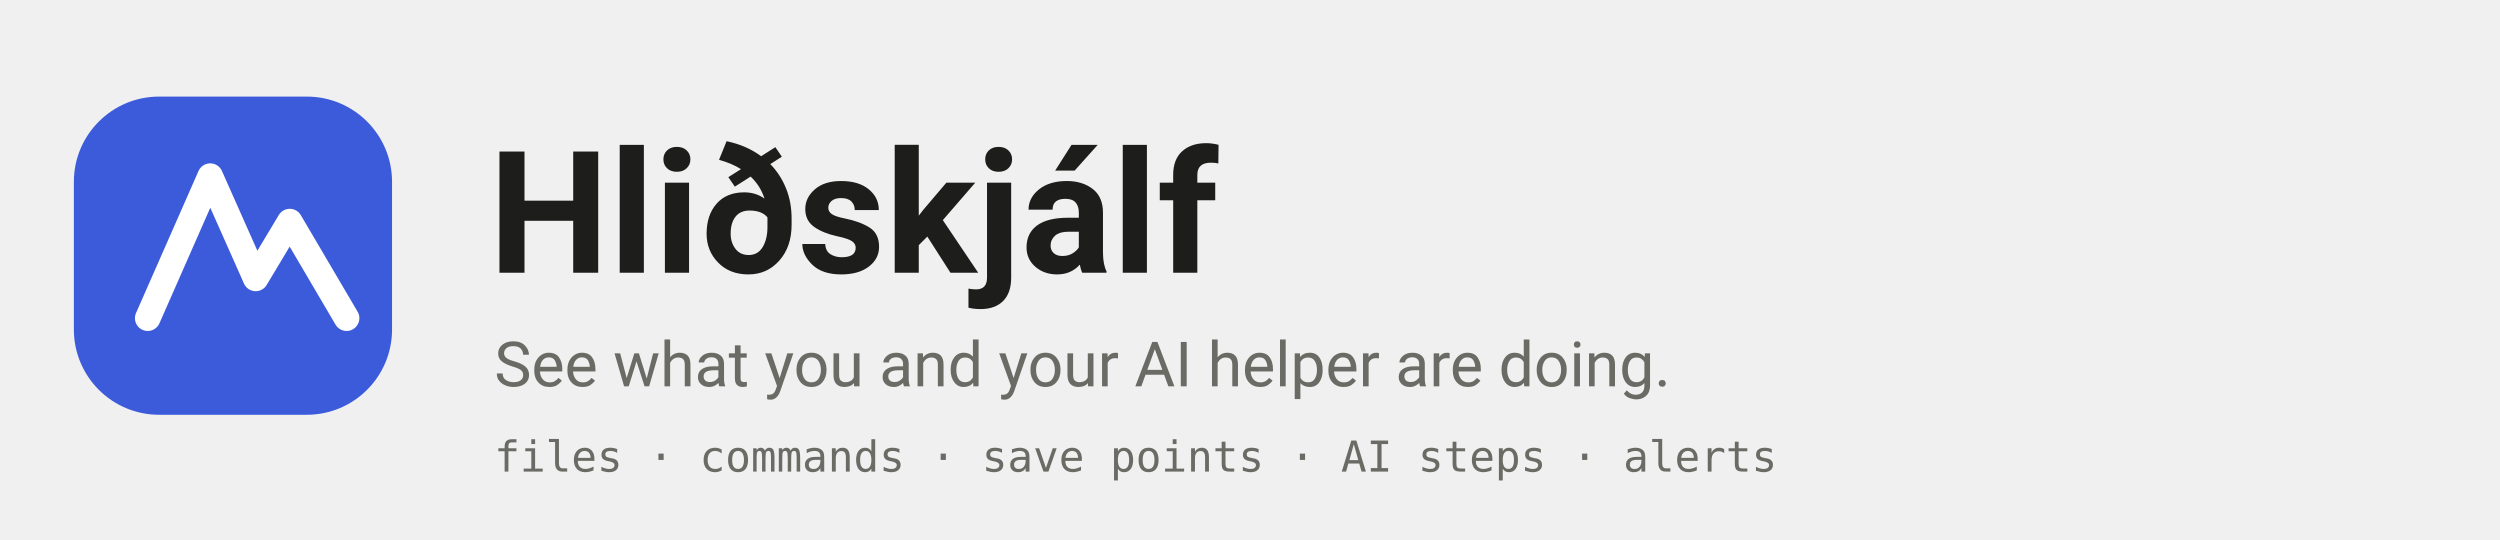
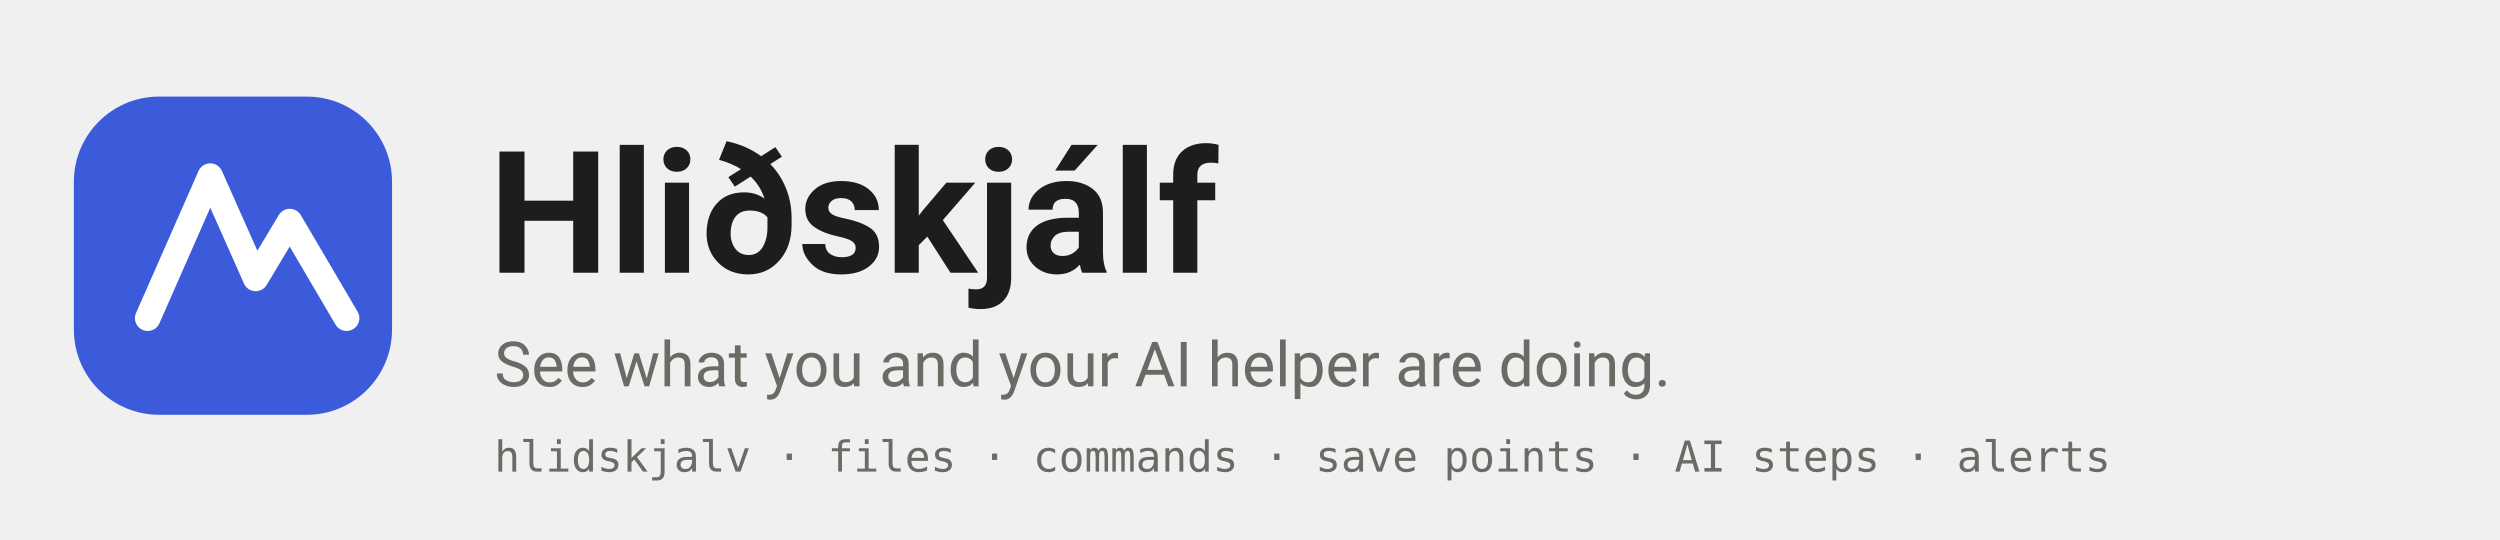
<svg xmlns="http://www.w3.org/2000/svg" viewBox="0 0 880 190" width="880" height="190" role="img" aria-label="Hlidskjalv: see what you and your AI helper are doing">
  <rect x="26" y="34" width="112" height="112" rx="30" fill="#3b5bdb" />
  <path d="M52 112 L74 62 L90 98 L102 78 L122 112" fill="none" stroke="#ffffff" stroke-width="9" stroke-linecap="round" stroke-linejoin="round" />
  <text x="172" y="96" font-family="ui-sans-serif, system-ui, -apple-system, 'Segoe UI', Roboto, 'Helvetica Neue', Arial, sans-serif" font-size="60" font-weight="700" fill="#1d1d1b">Hliðskjálf</text>
  <text x="174" y="136" font-family="ui-sans-serif, system-ui, -apple-system, 'Segoe UI', Roboto, 'Helvetica Neue', Arial, sans-serif" font-size="22" fill="#6b6b66">See what you and your AI helper are doing.</text>
-   <text x="174" y="166" font-family="ui-monospace, SFMono-Regular, Menlo, Consolas, monospace" font-size="15" fill="#6b6b66">files · commands · save points · AI steps · alerts</text>
+   <text x="174" y="166" font-family="ui-monospace, SFMono-Regular, Menlo, Consolas, monospace" font-size="15" fill="#6b6b66">hlidskjalv  ·  files · commands · save points · AI steps · alerts</text>
</svg>
